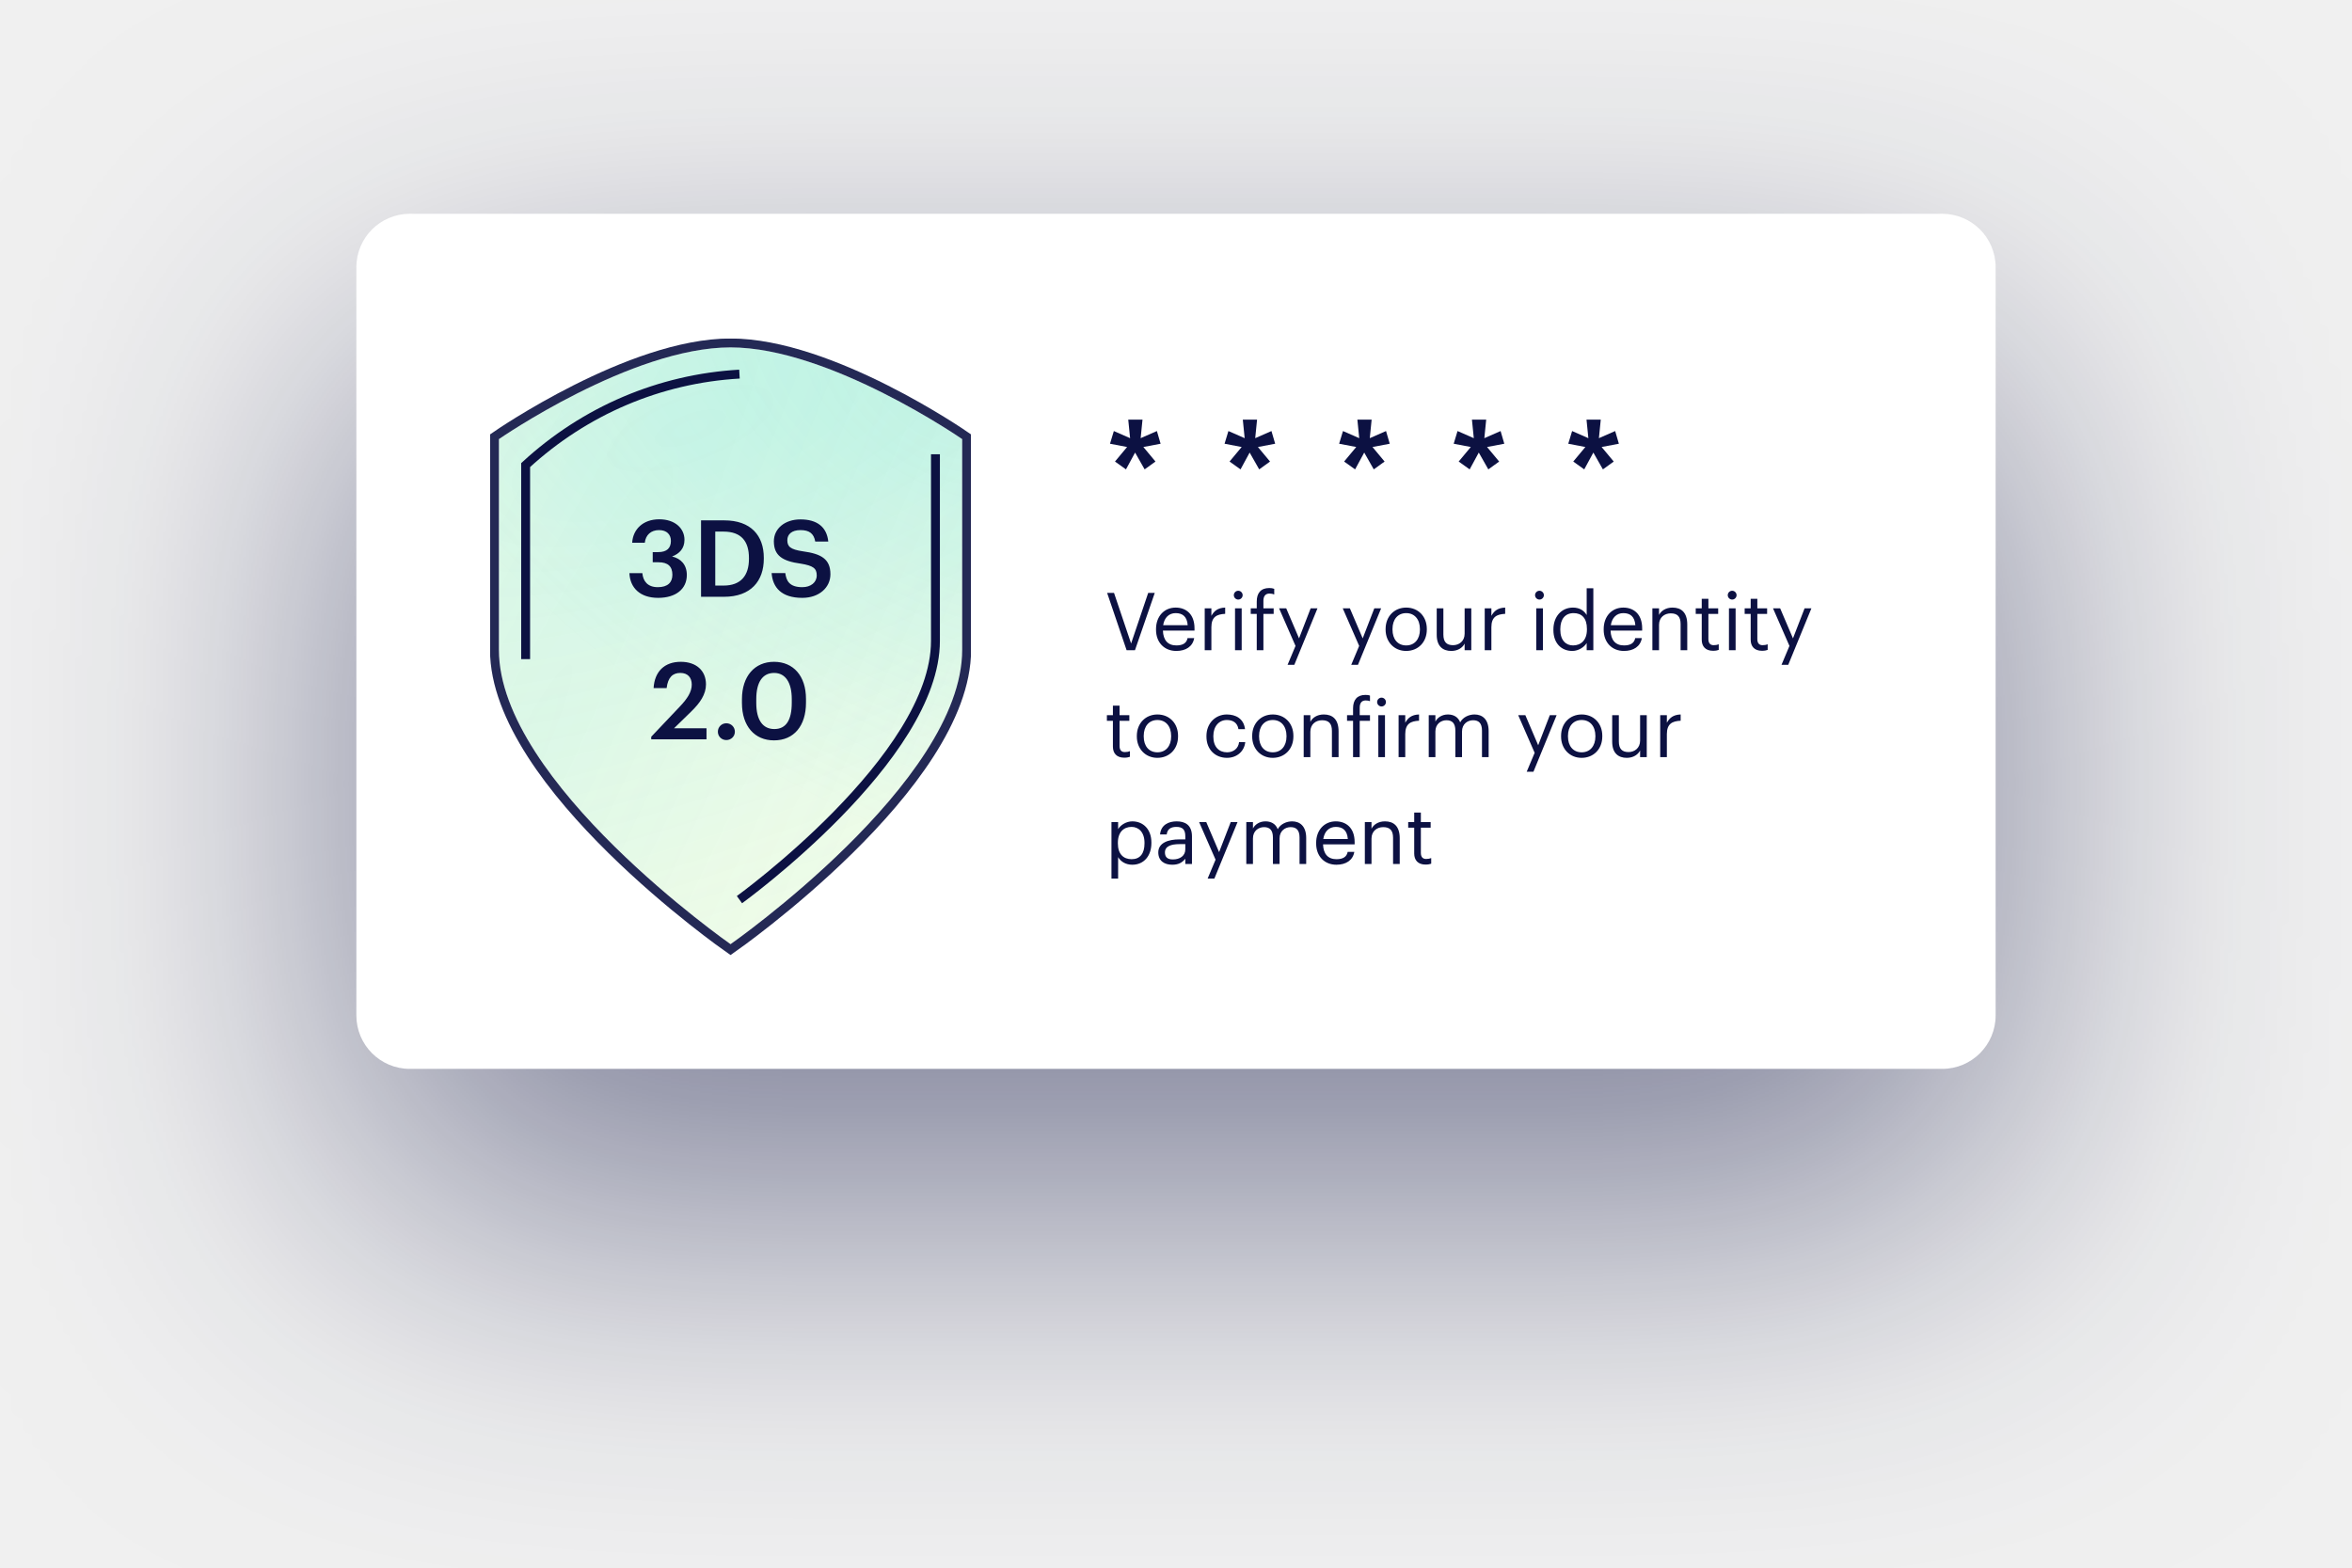
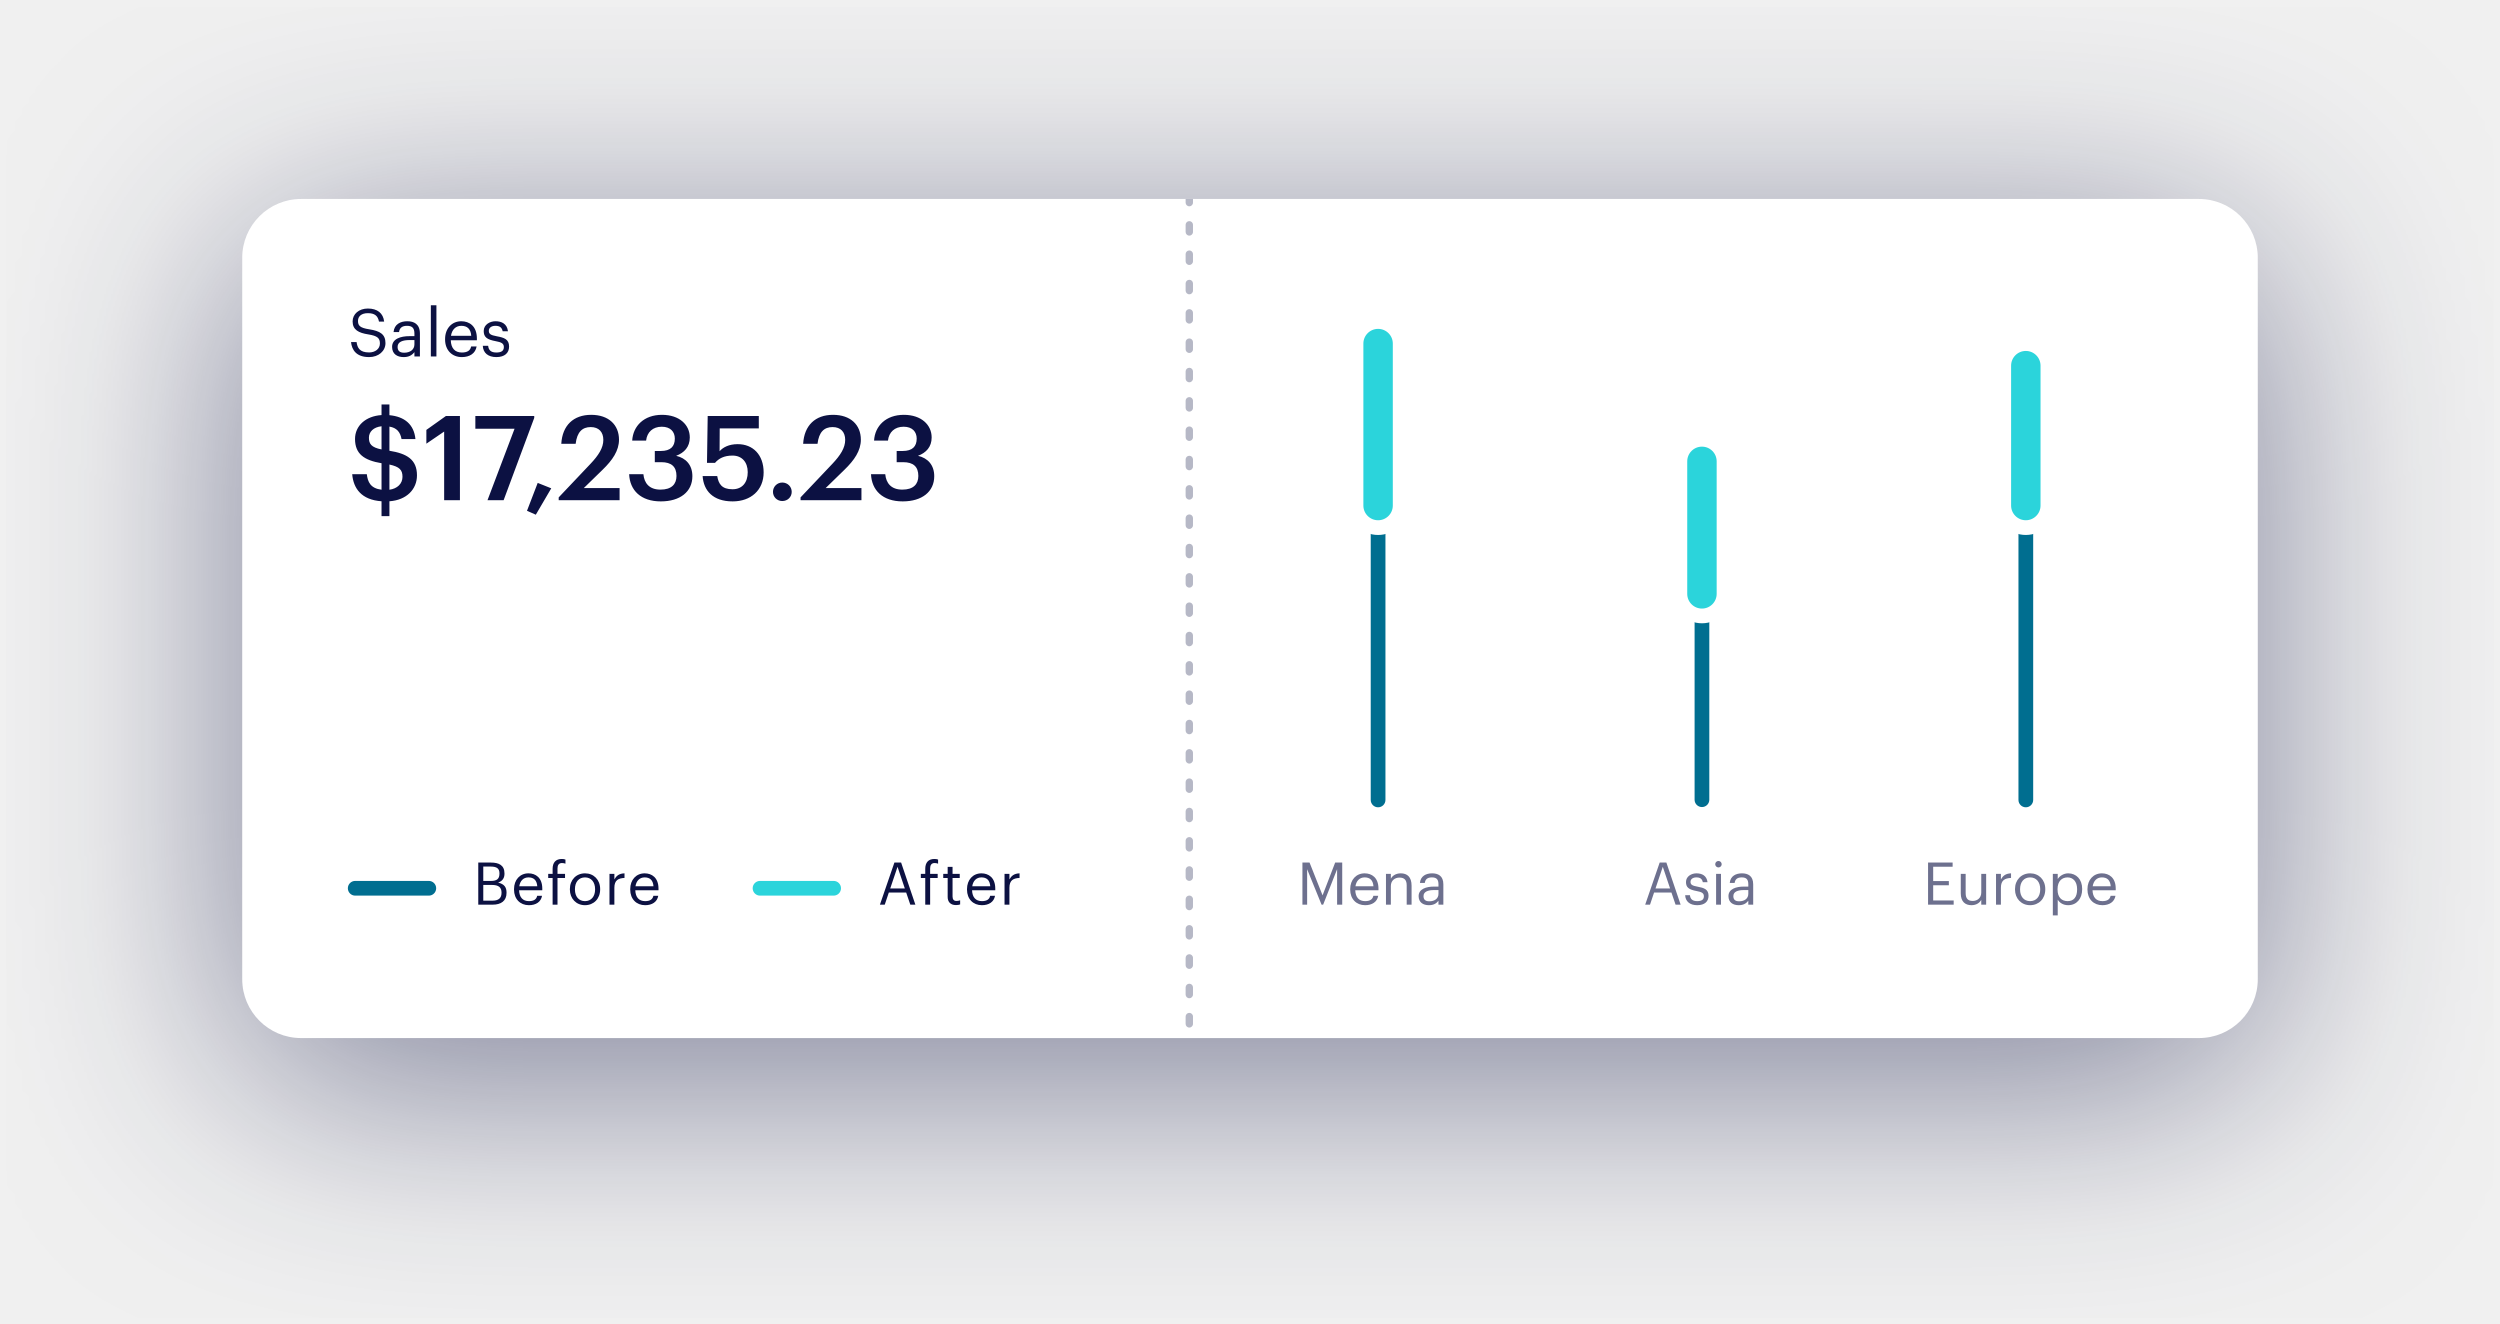
- <svg xmlns="http://www.w3.org/2000/svg" width="264" height="176" viewBox="0 0 264 176" fill="none">
-   <g filter="url(#filter0_d)">
-     <rect x="40" y="24" width="184" height="96" rx="6" fill="white" />
+ <svg xmlns="http://www.w3.org/2000/svg" width="289" height="153" fill="none">
+   <g filter="url(#a)">
+     <g clip-path="url(#b)">
+       <rect x="28" y="23" width="233" height="97" rx="6.807" fill="#fff" />
+       <path d="M42.648 50.596c0-.681.517-1.212 1.457-1.321v2.682c-1.198-.245-1.457-.654-1.457-1.361Zm3.88 4.52c0 .803-.6 1.374-1.511 1.497V53.7c1.184.258 1.51.64 1.51 1.415Zm-2.423 4.546h.912v-1.715c2.001-.136 3.185-1.402 3.185-2.995 0-1.838-1.17-2.519-3.185-2.845v-2.791c.83.136 1.252.612 1.402 1.443h1.606c-.163-1.688-1.252-2.6-3.008-2.764v-1.239h-.912v1.226c-1.852.122-3.064 1.252-3.064 2.763 0 1.73 1.049 2.464 3.064 2.805v3.063c-1.294-.163-1.593-.912-1.702-1.797h-1.688c.136 1.647 1.062 2.968 3.39 3.131v1.715Zm7.239-1.837h1.824V48.09h-1.62l-2.26 1.607v1.593l2.056-1.402v7.937Zm5.01 0h1.864l3.54-9.517v-.218h-6.807v1.47h4.533l-3.13 8.264Zm5.587 1.674 1.784-3.05-1.566-.626-1.239 3.227 1.021.45Zm2.644-1.675h7.039v-1.402h-4.139l2.165-2.11c1.157-1.116 1.906-2.219 1.906-3.485 0-1.715-1.198-2.873-3.213-2.873-2.056 0-3.336 1.226-3.458 3.35h1.66c.164-1.376.777-1.934 1.743-1.934.94 0 1.457.572 1.457 1.484 0 .926-.558 1.784-1.484 2.764l-3.676 3.88v.327Zm11.805.137c2.233 0 3.649-1.117 3.649-2.914 0-1.293-.749-2.096-1.879-2.355.94-.354 1.58-1.021 1.58-2.124 0-1.443-1.185-2.614-3.213-2.614-2.083 0-3.35 1.294-3.445 2.982h1.607c.109-.98.776-1.607 1.81-1.607 1.008 0 1.511.586 1.511 1.375 0 .913-.503 1.43-1.62 1.43h-.694v1.293h.749c1.184 0 1.756.531 1.756 1.593 0 .967-.585 1.58-1.851 1.58-1.307 0-1.88-.763-1.974-1.784h-1.648c.082 1.865 1.348 3.145 3.662 3.145Zm8.306 0c2.096 0 3.58-1.294 3.58-3.35 0-2.041-1.239-3.267-2.995-3.267-1.035 0-1.715.381-2.097.817l.014-2.641h4.52v-1.43h-5.909l-.081 5.419h.925c.436-.504 1.035-.844 2.029-.844 1.075 0 1.756.749 1.756 1.92 0 1.197-.64 1.973-1.756 1.973-1.252 0-1.62-.626-1.77-1.524h-1.688c.109 1.674 1.184 2.927 3.472 2.927Zm5.736-.041c.613 0 1.09-.463 1.09-1.062 0-.6-.477-1.076-1.09-1.076a1.07 1.07 0 0 0-1.076 1.076c0 .599.477 1.062 1.076 1.062Zm2.113-.096h7.038v-1.402h-4.138l2.164-2.11c1.157-1.116 1.906-2.219 1.906-3.485 0-1.715-1.198-2.873-3.213-2.873-2.056 0-3.335 1.226-3.458 3.35h1.661c.163-1.376.776-1.934 1.743-1.934.94 0 1.456.572 1.456 1.484 0 .926-.558 1.784-1.483 2.764l-3.676 3.88v.327Zm11.805.137c2.232 0 3.648-1.117 3.648-2.914 0-1.293-.748-2.096-1.878-2.355.939-.354 1.579-1.021 1.579-2.124 0-1.443-1.185-2.614-3.213-2.614-2.083 0-3.349 1.294-3.444 2.982h1.606c.109-.98.776-1.607 1.811-1.607 1.007 0 1.511.586 1.511 1.375 0 .913-.504 1.43-1.62 1.43h-.695v1.293h.749c1.185 0 1.756.531 1.756 1.593 0 .967-.585 1.58-1.851 1.58-1.307 0-1.879-.763-1.974-1.784h-1.647c.081 1.865 1.347 3.145 3.662 3.145ZM42.67 41.28c1.087 0 1.89-.697 1.89-1.616 0-1.034-.643-1.402-1.86-1.593-1.118-.169-1.317-.444-1.317-.98 0-.514.39-.889 1.14-.889.759 0 1.157.284 1.287.973h.597c-.107-.973-.788-1.509-1.883-1.509-1.034 0-1.762.644-1.762 1.486 0 .972.682 1.332 1.83 1.508 1.042.169 1.325.43 1.325 1.05 0 .62-.543 1.033-1.248 1.033-1.103 0-1.363-.551-1.447-1.202h-.644c.1.934.628 1.738 2.091 1.738Zm4.05-.506c-.56 0-.758-.26-.758-.674 0-.59.59-.789 1.393-.789h.552v.498c0 .62-.513.965-1.187.965Zm-.062.505c.59 0 .95-.199 1.249-.574v.506h.635v-2.642c0-1.119-.697-1.433-1.462-1.433-.774 0-1.501.337-1.585 1.249h.635c.061-.49.368-.72.92-.72.612 0 .857.268.857.904v.29h-.575c-1.026 0-2.006.314-2.006 1.241 0 .82.59 1.18 1.332 1.18Zm3.148-.069h.644v-5.919h-.644v5.92Zm3.583.07c.904 0 1.57-.422 1.708-1.226h-.636c-.084.467-.444.697-1.064.697-.82 0-1.256-.505-1.287-1.417h3.017v-.206c0-1.432-.873-1.992-1.8-1.992-1.102 0-1.875.843-1.875 2.053v.061c0 1.233.804 2.03 1.937 2.03Zm-1.256-2.459c.107-.712.544-1.156 1.195-1.156.658 0 1.087.33 1.148 1.156h-2.343Zm5.248 2.458c.972 0 1.47-.49 1.47-1.217 0-.85-.582-1.034-1.41-1.187-.734-.13-.933-.276-.933-.636 0-.344.298-.574.758-.574.505 0 .75.191.842.628h.613c-.107-.865-.728-1.157-1.448-1.157-.628 0-1.355.383-1.355 1.126 0 .697.352.988 1.394 1.18.62.114.934.252.934.673 0 .43-.268.636-.873.636-.643 0-.896-.299-.942-.773h-.62c.038.819.612 1.301 1.57 1.301Z" fill="#0C1142" />
+       <path d="M158.456 53.333h1.702v39.14a.85.85 0 0 1-1.702 0v-39.14ZM195.895 63.544h1.701v28.93a.851.851 0 0 1-1.701 0v-28.93ZM233.334 53.333h1.702v39.14a.85.85 0 0 1-1.702 0v-39.14Z" fill="#006E90" />
+       <rect x="156.755" y="37.167" width="5.105" height="23.825" rx="2.553" fill="#2BD4DB" stroke="#fff" stroke-width="1.702" />
+       <rect x="194.193" y="50.781" width="5.105" height="20.421" rx="2.553" fill="#2BD4DB" stroke="#fff" stroke-width="1.702" />
+       <rect x="231.632" y="39.719" width="5.105" height="21.272" rx="2.553" fill="#2BD4DB" stroke="#fff" stroke-width="1.702" />
+       <path d="M222.884 104.579h2.961v-.483h-2.369v-1.763h1.811v-.484h-1.811v-1.654h2.247v-.483h-2.839v4.867Zm5.02.061c.571 0 .966-.292 1.13-.626v.565h.565v-3.56h-.565v2.158c0 .64-.477.973-.981.973-.558 0-.823-.279-.823-.905v-2.226h-.565v2.253c0 .98.531 1.368 1.239 1.368Zm2.836-.061h.565v-1.954c0-.878.457-1.102 1.171-1.136v-.531c-.64.02-.946.299-1.171.701v-.64h-.565v3.56Zm3.937.061c1.014 0 1.756-.742 1.756-1.817v-.055c0-1.068-.742-1.81-1.749-1.81-1.007 0-1.749.748-1.749 1.817v.055c0 1.041.728 1.81 1.742 1.81Zm.007-.469c-.722 0-1.164-.531-1.164-1.341v-.055c0-.817.449-1.348 1.164-1.348.708 0 1.164.531 1.164 1.355v.048c0 .803-.449 1.341-1.164 1.341Zm4.34 0c-.695 0-1.171-.429-1.171-1.341v-.055c0-.912.503-1.348 1.164-1.348.599 0 1.096.45 1.096 1.348v.055c0 .864-.382 1.341-1.089 1.341Zm-1.716 1.647h.565v-1.824c.204.354.62.646 1.205.646.98 0 1.62-.749 1.62-1.838v-.054c0-1.11-.687-1.79-1.62-1.79-.517 0-1.001.313-1.205.66v-.599h-.565v4.799Zm5.725-1.178c.803 0 1.395-.374 1.518-1.089h-.565c-.075.415-.395.62-.947.62-.728 0-1.116-.45-1.143-1.26h2.682v-.184c0-1.272-.776-1.769-1.6-1.769-.98 0-1.668.748-1.668 1.824v.054c0 1.096.715 1.804 1.723 1.804Zm-1.117-2.185c.096-.633.484-1.028 1.062-1.028.586 0 .967.293 1.021 1.028h-2.083ZM150.56 104.579h.544v-4.098l1.668 4.098h.184l1.613-4.098v4.098h.592v-4.867h-.816l-1.457 3.791-1.504-3.791h-.824v4.867Zm7.246.061c.803 0 1.395-.374 1.518-1.089h-.565c-.075.415-.395.62-.947.62-.728 0-1.116-.45-1.143-1.26h2.682v-.184c0-1.272-.776-1.769-1.6-1.769-.98 0-1.668.748-1.668 1.824v.054c0 1.096.715 1.804 1.723 1.804Zm-1.117-2.185c.096-.633.484-1.028 1.062-1.028.586 0 .967.293 1.021 1.028h-2.083Zm3.529 2.124h.565v-2.158c0-.64.469-.973.994-.973.571 0 .837.279.837.905v2.226h.565v-2.185c0-1.035-.518-1.436-1.253-1.436-.585 0-.98.292-1.143.626v-.565h-.565v3.56Zm5.014-.388c-.497 0-.674-.231-.674-.599 0-.524.524-.701 1.239-.701h.49v.442c0 .552-.456.858-1.055.858Zm-.054.449c.524 0 .844-.177 1.109-.51v.449h.565v-2.348c0-.994-.619-1.273-1.3-1.273-.687 0-1.334.299-1.409 1.109h.565c.054-.435.327-.64.817-.64.544 0 .762.239.762.804v.258h-.51c-.912 0-1.784.279-1.784 1.103 0 .728.524 1.048 1.185 1.048ZM192.219 100.202l.844 2.505h-1.688l.844-2.505Zm-2.035 4.377h.558l.469-1.402h2.008l.477 1.402h.585l-1.647-4.867h-.776l-1.674 4.867Zm6.016.061c.864 0 1.307-.435 1.307-1.082 0-.756-.518-.919-1.253-1.055-.653-.116-.83-.245-.83-.565 0-.306.265-.511.674-.511.449 0 .667.171.748.559h.545c-.095-.77-.647-1.028-1.287-1.028-.558 0-1.204.34-1.204 1 0 .62.313.878 1.238 1.049.552.102.831.224.831.599 0 .381-.238.565-.776.565-.572 0-.796-.266-.837-.688h-.552c.034.728.545 1.157 1.396 1.157Zm2.453-4.363c.205 0 .375-.17.375-.374a.378.378 0 0 0-.375-.375.377.377 0 0 0-.374.375c0 .204.17.374.374.374Zm-.272 4.302h.565v-3.56h-.565v3.56Zm2.668-.388c-.497 0-.674-.231-.674-.599 0-.524.524-.701 1.239-.701h.49v.442c0 .552-.456.858-1.055.858Zm-.055.449c.524 0 .844-.177 1.11-.51v.449h.565v-2.348c0-.994-.62-1.273-1.3-1.273-.688 0-1.334.299-1.409 1.109h.565c.054-.435.326-.64.816-.64.545 0 .763.239.763.804v.258h-.511c-.912 0-1.783.279-1.783 1.103 0 .728.524 1.048 1.184 1.048Z" fill="#6D708E" />
+       <path d="M137.909 23a.426.426 0 0 0-.851 0h.851Zm-.851 111.89a.425.425 0 1 0 .851 0h-.851Zm0-111.466a.425.425 0 1 0 .851 0h-.851Zm.851 2.543a.426.426 0 0 0-.851 0h.851Zm-.851.847a.425.425 0 1 0 .851 0h-.851Zm.851 2.543a.426.426 0 0 0-.851 0h.851Zm-.851.848a.425.425 0 1 0 .851 0h-.851Zm.851 2.543a.426.426 0 0 0-.851 0h.851Zm-.851.848a.425.425 0 1 0 .851 0h-.851Zm.851 2.543a.426.426 0 0 0-.851 0h.851Zm-.851.847a.425.425 0 1 0 .851 0h-.851Zm.851 2.543a.426.426 0 0 0-.851 0h.851Zm-.851.848a.425.425 0 1 0 .851 0h-.851Zm.851 2.543a.426.426 0 0 0-.851 0h.851Zm-.851.847a.425.425 0 1 0 .851 0h-.851Zm.851 2.543a.426.426 0 0 0-.851 0h.851Zm-.851.848a.425.425 0 1 0 .851 0h-.851Zm.851 2.543a.426.426 0 0 0-.851 0h.851Zm-.851.848a.425.425 0 1 0 .851 0h-.851Zm.851 2.543a.426.426 0 0 0-.851 0h.851Zm-.851.847a.425.425 0 1 0 .851 0h-.851Zm.851 2.543a.426.426 0 0 0-.851 0h.851Zm-.851.848a.425.425 0 1 0 .851 0h-.851Zm.851 2.543a.426.426 0 0 0-.851 0h.851Zm-.851.848a.425.425 0 1 0 .851 0h-.851Zm.851 2.543a.426.426 0 0 0-.851 0h.851Zm-.851.847a.425.425 0 1 0 .851 0h-.851Zm.851 2.543a.426.426 0 0 0-.851 0h.851Zm-.851.848a.425.425 0 1 0 .851 0h-.851Zm.851 2.543a.426.426 0 0 0-.851 0h.851Zm-.851.847a.425.425 0 1 0 .851 0h-.851Zm.851 2.543a.426.426 0 0 0-.851 0h.851Zm-.851.848a.425.425 0 1 0 .851 0h-.851Zm.851 2.543a.426.426 0 0 0-.851 0h.851Zm-.851.848a.425.425 0 1 0 .851 0h-.851Zm.851 2.543a.426.426 0 0 0-.851 0h.851Zm-.851.847a.425.425 0 1 0 .851 0h-.851Zm.851 2.543a.426.426 0 0 0-.851 0h.851Zm-.851.848a.425.425 0 1 0 .851 0h-.851Zm.851 2.543a.426.426 0 0 0-.851 0h.851Zm-.851.847a.425.425 0 1 0 .851 0h-.851Zm.851 2.543a.426.426 0 0 0-.851 0h.851Zm-.851.848a.425.425 0 1 0 .851 0h-.851Zm.851 2.543a.426.426 0 0 0-.851 0h.851Zm-.851.848a.425.425 0 1 0 .851 0h-.851Zm.851 2.543a.426.426 0 0 0-.851 0h.851Zm-.851.847a.425.425 0 1 0 .851 0h-.851Zm.851 2.543a.425.425 0 0 0-.851 0h.851Zm-.851.848a.425.425 0 1 0 .851 0h-.851Zm.851 2.543a.425.425 0 0 0-.851 0h.851Zm-.851.848a.425.425 0 1 0 .851 0h-.851Zm.851 2.543a.426.426 0 0 0-.851 0h.851Zm-.851.847a.425.425 0 1 0 .851 0h-.851Zm.851 2.543a.425.425 0 0 0-.851 0h.851Zm-.851.848a.425.425 0 1 0 .851 0h-.851Zm.851 2.543a.426.426 0 0 0-.851 0h.851Zm-.851.847a.425.425 0 1 0 .851 0h-.851Zm.851 2.543a.425.425 0 0 0-.851 0h.851Zm-.851.848a.425.425 0 1 0 .851 0h-.851Zm.851 2.543a.425.425 0 0 0-.851 0h.851Zm-.851.848a.425.425 0 1 0 .851 0h-.851Zm.851 2.543a.426.426 0 0 0-.851 0h.851Zm-.851.847a.425.425 0 1 0 .851 0h-.851Zm.851 2.543a.425.425 0 0 0-.851 0h.851Zm-.851.848a.425.425 0 1 0 .851 0h-.851Zm.851 2.543a.426.426 0 0 0-.851 0h.851Zm-.851.848a.425.425 0 1 0 .851 0h-.851Zm.851 2.542a.426.426 0 0 0-.851 0h.851ZM137.058 23v.424h.851V23h-.851Zm0 2.967v.847h.851v-.847h-.851Zm0 3.39v.848h.851v-.848h-.851Zm0 3.391v.848h.851v-.848h-.851Zm0 3.39v.848h.851v-.847h-.851Zm0 3.391v.848h.851v-.848h-.851Zm0 3.39v.849h.851v-.848h-.851Zm0 3.392v.847h.851v-.848h-.851Zm0 3.39v.848h.851V49.7h-.851Zm0 3.39v.848h.851v-.847h-.851Zm0 3.391v.848h.851v-.848h-.851Zm0 3.391v.848h.851v-.848h-.851Zm0 3.39v.848h.851v-.847h-.851Zm0 3.391v.848h.851v-.848h-.851Zm0 3.39v.848h.851v-.847h-.851Zm0 3.391v.848h.851v-.848h-.851Zm0 3.391v.848h.851v-.848h-.851Zm0 3.39v.848h.851v-.847h-.851Zm0 3.391v.848h.851v-.848h-.851Zm0 3.39v.849h.851v-.848h-.851Zm0 3.391v.848h.851v-.848h-.851Zm0 3.391v.848h.851v-.848h-.851Zm0 3.39v.848h.851v-.847h-.851Zm0 3.391v.848h.851v-.848h-.851Zm0 3.391v.848h.851v-.848h-.851Zm0 3.391v.847h.851v-.847h-.851Zm0 3.39v.848h.851v-.848h-.851Zm0 3.391v.847h.851v-.847h-.851Zm0 3.39v.848h.851v-.848h-.851Zm0 3.391v.848h.851v-.848h-.851Zm0 3.391v.847h.851v-.847h-.851Zm0 3.39v.848h.851v-.848h-.851Zm0 3.391v.848h.851v-.848h-.851Zm0 3.39v.424h.851v-.424h-.851Z" fill="#B6B8C6" />
+       <rect x="40.211" y="101.833" width="10.21" height="1.702" rx=".851" fill="#006E90" />
+       <path d="M55.288 104.579h1.668c.973 0 1.6-.442 1.6-1.361v-.028c0-.633-.266-.993-.974-1.164.559-.19.736-.585.736-1.028v-.027c0-.96-.66-1.259-1.566-1.259h-1.464v4.867Zm.579-2.743v-1.661h.871c.681 0 1 .224 1 .776v.027c0 .599-.271.858-.986.858h-.885Zm0 2.28v-1.817h.994c.783 0 1.116.286 1.116.885v.027c0 .592-.327.905-1.034.905h-1.076Zm5.276.524c.803 0 1.395-.374 1.518-1.089h-.565c-.075.415-.395.62-.946.62-.729 0-1.117-.45-1.144-1.26h2.682v-.184c0-1.272-.776-1.769-1.6-1.769-.98 0-1.667.748-1.667 1.824v.054c0 1.096.715 1.804 1.722 1.804Zm-1.116-2.185c.095-.633.483-1.028 1.062-1.028.585 0 .966.293 1.02 1.028h-2.082Zm3.855 2.124h.565v-3.084h.871v-.476h-.871v-.64c0-.361.15-.613.517-.613.157 0 .3.034.402.075v-.476a1.145 1.145 0 0 0-.422-.068c-.708 0-1.062.422-1.062 1.143v.579h-.51v.476h.51v3.084Zm3.739.061c1.014 0 1.756-.742 1.756-1.817v-.055c0-1.068-.742-1.81-1.75-1.81-1.007 0-1.749.748-1.749 1.817v.055c0 1.041.729 1.81 1.743 1.81Zm.007-.469c-.722 0-1.164-.531-1.164-1.341v-.055c0-.817.449-1.348 1.164-1.348.708 0 1.164.531 1.164 1.355v.048c0 .803-.45 1.341-1.164 1.341Zm2.828.408h.565v-1.954c0-.878.456-1.102 1.171-1.136v-.531c-.64.02-.946.299-1.17.701v-.64h-.566v3.56Zm4.12.061c.804 0 1.396-.374 1.519-1.089h-.565c-.075.415-.395.62-.947.62-.728 0-1.116-.45-1.143-1.26h2.682v-.184c0-1.272-.776-1.769-1.6-1.769-.98 0-1.668.748-1.668 1.824v.054c0 1.096.715 1.804 1.723 1.804Zm-1.116-2.185c.096-.633.484-1.028 1.062-1.028.586 0 .967.293 1.021 1.028H73.46Z" fill="#0C1142" />
+       <rect x="87.009" y="101.833" width="10.21" height="1.702" rx=".851" fill="#2BD4DB" />
+       <path d="m103.754 100.202.844 2.505h-1.688l.844-2.505Zm-2.035 4.377h.558l.47-1.402h2.008l.476 1.402h.586l-1.648-4.867h-.776l-1.674 4.867Zm5.24 0h.565v-3.084h.871v-.476h-.871v-.64c0-.361.15-.613.517-.613.157 0 .3.034.402.075v-.476a1.144 1.144 0 0 0-.422-.068c-.708 0-1.062.422-1.062 1.143v.579h-.511v.476h.511v3.084Zm3.55.048c.232 0 .368-.034.484-.075v-.477a1.16 1.16 0 0 1-.436.075c-.286 0-.442-.17-.442-.517v-2.138h.83v-.476h-.83v-.81h-.565v.81h-.511v.476h.511v2.192c0 .558.313.94.959.94Zm2.999.013c.803 0 1.395-.374 1.518-1.089h-.565c-.075.415-.395.62-.947.62-.728 0-1.116-.45-1.143-1.26h2.682v-.184c0-1.272-.776-1.769-1.6-1.769-.98 0-1.668.748-1.668 1.824v.054c0 1.096.715 1.804 1.723 1.804Zm-1.117-2.185c.096-.633.484-1.028 1.062-1.028.586 0 .967.293 1.021 1.028h-2.083Zm3.733 2.124h.565v-1.954c0-.878.456-1.102 1.171-1.136v-.531c-.64.02-.946.299-1.171.701v-.64h-.565v3.56Z" fill="#0C1142" />
+     </g>
  </g>
-   <path d="M126.457 73H127.393L129.616 66.565H128.878L126.961 72.244L125.044 66.565H124.27L126.457 73ZM132.035 73.081C133.097 73.081 133.88 72.586 134.042 71.641H133.295C133.196 72.19 132.773 72.46 132.044 72.46C131.081 72.46 130.568 71.866 130.532 70.795H134.078V70.552C134.078 68.869 133.052 68.212 131.963 68.212C130.667 68.212 129.758 69.202 129.758 70.624V70.696C129.758 72.145 130.703 73.081 132.035 73.081ZM130.559 70.192C130.685 69.355 131.198 68.833 131.963 68.833C132.737 68.833 133.241 69.22 133.313 70.192H130.559ZM135.224 73H135.971V70.417C135.971 69.256 136.574 68.959 137.519 68.914V68.212C136.673 68.239 136.268 68.608 135.971 69.139V68.293H135.224V73ZM138.986 67.312C139.256 67.312 139.481 67.087 139.481 66.817C139.481 66.547 139.256 66.322 138.986 66.322C138.716 66.322 138.491 66.547 138.491 66.817C138.491 67.087 138.716 67.312 138.986 67.312ZM138.626 73H139.373V68.293H138.626V73ZM141.064 73H141.811V68.923H142.963V68.293H141.811V67.447C141.811 66.97 142.009 66.637 142.495 66.637C142.702 66.637 142.891 66.682 143.026 66.736V66.106C142.837 66.043 142.711 66.016 142.468 66.016C141.532 66.016 141.064 66.574 141.064 67.528V68.293H140.389V68.923H141.064V73ZM144.524 74.638H145.28L147.881 68.293H147.116L145.811 71.668L144.371 68.293H143.57L145.415 72.514L144.524 74.638ZM151.669 74.638H152.425L155.026 68.293H154.261L152.956 71.668L151.516 68.293H150.715L152.56 72.514L151.669 74.638ZM157.831 73.081C159.172 73.081 160.153 72.1 160.153 70.678V70.606C160.153 69.193 159.172 68.212 157.84 68.212C156.508 68.212 155.527 69.202 155.527 70.615V70.687C155.527 72.064 156.49 73.081 157.831 73.081ZM157.84 72.46C156.886 72.46 156.301 71.758 156.301 70.687V70.615C156.301 69.535 156.895 68.833 157.84 68.833C158.776 68.833 159.379 69.535 159.379 70.624V70.687C159.379 71.749 158.785 72.46 157.84 72.46ZM162.903 73.081C163.659 73.081 164.181 72.694 164.397 72.253V73H165.144V68.293H164.397V71.146C164.397 71.992 163.767 72.433 163.101 72.433C162.363 72.433 162.012 72.064 162.012 71.236V68.293H161.265V71.272C161.265 72.568 161.967 73.081 162.903 73.081ZM166.653 73H167.4V70.417C167.4 69.256 168.003 68.959 168.948 68.914V68.212C168.102 68.239 167.697 68.608 167.4 69.139V68.293H166.653V73ZM172.797 67.312C173.067 67.312 173.292 67.087 173.292 66.817C173.292 66.547 173.067 66.322 172.797 66.322C172.527 66.322 172.302 66.547 172.302 66.817C172.302 67.087 172.527 67.312 172.797 67.312ZM172.437 73H173.184V68.293H172.437V73ZM176.567 72.46C175.775 72.46 175.136 71.893 175.136 70.705V70.633C175.136 69.49 175.694 68.833 176.63 68.833C177.548 68.833 178.124 69.4 178.124 70.606V70.678C178.124 71.884 177.44 72.46 176.567 72.46ZM176.486 73.081C177.17 73.081 177.827 72.649 178.097 72.19V73H178.844V66.043H178.097V69.049C177.827 68.59 177.341 68.212 176.558 68.212C175.262 68.212 174.362 69.229 174.362 70.669V70.741C174.362 72.208 175.253 73.081 176.486 73.081ZM182.282 73.081C183.344 73.081 184.127 72.586 184.289 71.641H183.542C183.443 72.19 183.02 72.46 182.291 72.46C181.328 72.46 180.815 71.866 180.779 70.795H184.325V70.552C184.325 68.869 183.299 68.212 182.21 68.212C180.914 68.212 180.005 69.202 180.005 70.624V70.696C180.005 72.145 180.95 73.081 182.282 73.081ZM180.806 70.192C180.932 69.355 181.445 68.833 182.21 68.833C182.984 68.833 183.488 69.22 183.56 70.192H180.806ZM185.471 73H186.218V70.147C186.218 69.301 186.839 68.86 187.532 68.86C188.288 68.86 188.639 69.229 188.639 70.057V73H189.386V70.111C189.386 68.743 188.702 68.212 187.73 68.212C186.956 68.212 186.434 68.599 186.218 69.04V68.293H185.471V73ZM192.281 73.063C192.587 73.063 192.767 73.018 192.92 72.964V72.334C192.758 72.397 192.578 72.433 192.344 72.433C191.966 72.433 191.759 72.208 191.759 71.749V68.923H192.857V68.293H191.759V67.222H191.012V68.293H190.337V68.923H191.012V71.821C191.012 72.559 191.426 73.063 192.281 73.063ZM194.427 67.312C194.697 67.312 194.922 67.087 194.922 66.817C194.922 66.547 194.697 66.322 194.427 66.322C194.157 66.322 193.932 66.547 193.932 66.817C193.932 67.087 194.157 67.312 194.427 67.312ZM194.067 73H194.814V68.293H194.067V73ZM197.774 73.063C198.08 73.063 198.26 73.018 198.413 72.964V72.334C198.251 72.397 198.071 72.433 197.837 72.433C197.459 72.433 197.252 72.208 197.252 71.749V68.923H198.35V68.293H197.252V67.222H196.505V68.293H195.83V68.923H196.505V71.821C196.505 72.559 196.919 73.063 197.774 73.063ZM199.965 74.638H200.721L203.322 68.293H202.557L201.252 71.668L199.812 68.293H199.011L200.856 72.514L199.965 74.638ZM126.187 85.063C126.493 85.063 126.673 85.018 126.826 84.964V84.334C126.664 84.397 126.484 84.433 126.25 84.433C125.872 84.433 125.665 84.208 125.665 83.749V80.923H126.763V80.293H125.665V79.222H124.918V80.293H124.243V80.923H124.918V83.821C124.918 84.559 125.332 85.063 126.187 85.063ZM129.908 85.081C131.249 85.081 132.23 84.1 132.23 82.678V82.606C132.23 81.193 131.249 80.212 129.917 80.212C128.585 80.212 127.604 81.202 127.604 82.615V82.687C127.604 84.064 128.567 85.081 129.908 85.081ZM129.917 84.46C128.963 84.46 128.378 83.758 128.378 82.687V82.615C128.378 81.535 128.972 80.833 129.917 80.833C130.853 80.833 131.456 81.535 131.456 82.624V82.687C131.456 83.749 130.862 84.46 129.917 84.46ZM137.722 85.081C138.856 85.081 139.675 84.325 139.774 83.308H139.081C139 84.073 138.397 84.46 137.731 84.46C136.822 84.46 136.192 83.848 136.192 82.696V82.624C136.192 81.517 136.849 80.833 137.704 80.833C138.352 80.833 138.892 81.112 139.009 81.859H139.747C139.603 80.662 138.685 80.212 137.704 80.212C136.444 80.212 135.418 81.184 135.418 82.624V82.696C135.418 84.154 136.408 85.081 137.722 85.081ZM142.855 85.081C144.196 85.081 145.177 84.1 145.177 82.678V82.606C145.177 81.193 144.196 80.212 142.864 80.212C141.532 80.212 140.551 81.202 140.551 82.615V82.687C140.551 84.064 141.514 85.081 142.855 85.081ZM142.864 84.46C141.91 84.46 141.325 83.758 141.325 82.687V82.615C141.325 81.535 141.919 80.833 142.864 80.833C143.8 80.833 144.403 81.535 144.403 82.624V82.687C144.403 83.749 143.809 84.46 142.864 84.46ZM146.333 85H147.08V82.147C147.08 81.301 147.701 80.86 148.394 80.86C149.15 80.86 149.501 81.229 149.501 82.057V85H150.248V82.111C150.248 80.743 149.564 80.212 148.592 80.212C147.818 80.212 147.296 80.599 147.08 81.04V80.293H146.333V85ZM151.874 85H152.621V80.923H153.773V80.293H152.621V79.447C152.621 78.97 152.81 78.637 153.287 78.637C153.494 78.637 153.638 78.664 153.773 78.718V78.088C153.629 78.034 153.503 78.016 153.26 78.016C152.333 78.016 151.874 78.574 151.874 79.528V80.293H151.199V80.923H151.874V85ZM155.07 79.312C155.34 79.312 155.565 79.087 155.565 78.817C155.565 78.547 155.34 78.322 155.07 78.322C154.8 78.322 154.575 78.547 154.575 78.817C154.575 79.087 154.8 79.312 155.07 79.312ZM154.71 85H155.457V80.293H154.71V85ZM156.985 85H157.732V82.417C157.732 81.256 158.335 80.959 159.28 80.914V80.212C158.434 80.239 158.029 80.608 157.732 81.139V80.293H156.985V85ZM160.369 85H161.116V82.12C161.116 81.274 161.746 80.86 162.358 80.86C163.006 80.86 163.357 81.202 163.357 82.03V85H164.104V82.12C164.104 81.274 164.734 80.86 165.346 80.86C165.994 80.86 166.345 81.202 166.345 82.03V85H167.092V82.084C167.092 80.716 166.354 80.212 165.508 80.212C164.923 80.212 164.221 80.482 163.897 81.094C163.654 80.464 163.123 80.212 162.52 80.212C161.845 80.212 161.332 80.572 161.116 81.013V80.293H160.369V85ZM171.366 86.638H172.122L174.723 80.293H173.958L172.653 83.668L171.213 80.293H170.412L172.257 84.514L171.366 86.638ZM177.527 85.081C178.868 85.081 179.849 84.1 179.849 82.678V82.606C179.849 81.193 178.868 80.212 177.536 80.212C176.204 80.212 175.223 81.202 175.223 82.615V82.687C175.223 84.064 176.186 85.081 177.527 85.081ZM177.536 84.46C176.582 84.46 175.997 83.758 175.997 82.687V82.615C175.997 81.535 176.591 80.833 177.536 80.833C178.472 80.833 179.075 81.535 179.075 82.624V82.687C179.075 83.749 178.481 84.46 177.536 84.46ZM182.599 85.081C183.355 85.081 183.877 84.694 184.093 84.253V85H184.84V80.293H184.093V83.146C184.093 83.992 183.463 84.433 182.797 84.433C182.059 84.433 181.708 84.064 181.708 83.236V80.293H180.961V83.272C180.961 84.568 181.663 85.081 182.599 85.081ZM186.35 85H187.097V82.417C187.097 81.256 187.7 80.959 188.645 80.914V80.212C187.799 80.239 187.394 80.608 187.097 81.139V80.293H186.35V85ZM127.024 96.46C126.106 96.46 125.476 95.893 125.476 94.687V94.615C125.476 93.409 126.142 92.833 127.015 92.833C127.807 92.833 128.464 93.427 128.464 94.615V94.687C128.464 95.83 127.96 96.46 127.024 96.46ZM124.756 98.638H125.503V96.226C125.773 96.694 126.322 97.081 127.096 97.081C128.392 97.081 129.238 96.091 129.238 94.651V94.579C129.238 93.112 128.329 92.212 127.096 92.212C126.412 92.212 125.773 92.626 125.503 93.085V92.293H124.756V98.638ZM131.65 96.487C130.993 96.487 130.759 96.181 130.759 95.695C130.759 95.002 131.452 94.768 132.397 94.768H133.045V95.353C133.045 96.082 132.442 96.487 131.65 96.487ZM131.578 97.081C132.271 97.081 132.694 96.847 133.045 96.406V97H133.792V93.895C133.792 92.581 132.973 92.212 132.073 92.212C131.164 92.212 130.309 92.608 130.21 93.679H130.957C131.029 93.103 131.389 92.833 132.037 92.833C132.757 92.833 133.045 93.148 133.045 93.895V94.237H132.37C131.164 94.237 130.012 94.606 130.012 95.695C130.012 96.658 130.705 97.081 131.578 97.081ZM135.55 98.638H136.306L138.907 92.293H138.142L136.837 95.668L135.397 92.293H134.596L136.441 96.514L135.55 98.638ZM139.891 97H140.638V94.12C140.638 93.274 141.268 92.86 141.88 92.86C142.528 92.86 142.879 93.202 142.879 94.03V97H143.626V94.12C143.626 93.274 144.256 92.86 144.868 92.86C145.516 92.86 145.867 93.202 145.867 94.03V97H146.614V94.084C146.614 92.716 145.876 92.212 145.03 92.212C144.445 92.212 143.743 92.482 143.419 93.094C143.176 92.464 142.645 92.212 142.042 92.212C141.367 92.212 140.854 92.572 140.638 93.013V92.293H139.891V97ZM150.008 97.081C151.07 97.081 151.853 96.586 152.015 95.641H151.268C151.169 96.19 150.746 96.46 150.017 96.46C149.054 96.46 148.541 95.866 148.505 94.795H152.051V94.552C152.051 92.869 151.025 92.212 149.936 92.212C148.64 92.212 147.731 93.202 147.731 94.624V94.696C147.731 96.145 148.676 97.081 150.008 97.081ZM148.532 94.192C148.658 93.355 149.171 92.833 149.936 92.833C150.71 92.833 151.214 93.22 151.286 94.192H148.532ZM153.197 97H153.944V94.147C153.944 93.301 154.565 92.86 155.258 92.86C156.014 92.86 156.365 93.229 156.365 94.057V97H157.112V94.111C157.112 92.743 156.428 92.212 155.456 92.212C154.682 92.212 154.16 92.599 153.944 93.04V92.293H153.197V97ZM160.007 97.063C160.313 97.063 160.493 97.018 160.646 96.964V96.334C160.484 96.397 160.304 96.433 160.07 96.433C159.692 96.433 159.485 96.208 159.485 95.749V92.923H160.583V92.293H159.485V91.222H158.738V92.293H158.063V92.923H158.738V95.821C158.738 96.559 159.152 97.063 160.007 97.063Z" fill="#0C1142" />
-   <path d="M126.384 52.696L127.408 50.808L128.48 52.696L129.696 51.816L128.336 50.184L130.272 49.816L129.856 48.392L128.032 49.192L128.24 47.112H126.64L126.848 49.192L125.024 48.392L124.592 49.816L126.512 50.184L125.152 51.816L126.384 52.696ZM139.243 52.696L140.267 50.808L141.339 52.696L142.555 51.816L141.195 50.184L143.131 49.816L142.715 48.392L140.891 49.192L141.099 47.112H139.499L139.707 49.192L137.883 48.392L137.451 49.816L139.371 50.184L138.011 51.816L139.243 52.696ZM152.103 52.696L153.127 50.808L154.199 52.696L155.415 51.816L154.055 50.184L155.991 49.816L155.575 48.392L153.751 49.192L153.959 47.112H152.359L152.567 49.192L150.743 48.392L150.311 49.816L152.231 50.184L150.871 51.816L152.103 52.696ZM164.962 52.696L165.986 50.808L167.058 52.696L168.274 51.816L166.914 50.184L168.85 49.816L168.434 48.392L166.61 49.192L166.818 47.112H165.218L165.426 49.192L163.602 48.392L163.17 49.816L165.09 50.184L163.73 51.816L164.962 52.696ZM177.822 52.696L178.846 50.808L179.918 52.696L181.134 51.816L179.774 50.184L181.71 49.816L181.294 48.392L179.47 49.192L179.678 47.112H178.078L178.286 49.192L176.462 48.392L176.03 49.816L177.95 50.184L176.59 51.816L177.822 52.696Z" fill="#0C1142" />
-   <mask id="path-5-outside-1" maskUnits="userSpaceOnUse" x="55" y="38" width="54" height="70" fill="black">
-     <rect fill="white" x="55" y="38" width="54" height="70" />
-     <path d="M56 49.298C56 49.298 70.876 39 82 39C93.124 39 108 49.298 108 49.298C108 49.298 108 58.498 108 72.955C108 87.835 82 106 82 106C82 106 56 87.835 56 72.955C56 59.062 56 49.298 56 49.298Z" />
-   </mask>
-   <path d="M56 49.298C56 49.298 70.876 39 82 39C93.124 39 108 49.298 108 49.298C108 49.298 108 58.498 108 72.955C108 87.835 82 106 82 106C82 106 56 87.835 56 72.955C56 59.062 56 49.298 56 49.298Z" fill="#FFFFE9" />
-   <path d="M56 49.298C56 49.298 70.876 39 82 39C93.124 39 108 49.298 108 49.298C108 49.298 108 58.498 108 72.955C108 87.835 82 106 82 106C82 106 56 87.835 56 72.955C56 59.062 56 49.298 56 49.298Z" fill="url(#paint0_radial)" fill-opacity="0.15" />
-   <path d="M56 49.298C56 49.298 70.876 39 82 39C93.124 39 108 49.298 108 49.298C108 49.298 108 58.498 108 72.955C108 87.835 82 106 82 106C82 106 56 87.835 56 72.955C56 59.062 56 49.298 56 49.298Z" fill="url(#paint1_radial)" fill-opacity="0.15" />
-   <path d="M56 49.298C56 49.298 70.876 39 82 39C93.124 39 108 49.298 108 49.298C108 49.298 108 58.498 108 72.955C108 87.835 82 106 82 106C82 106 56 87.835 56 72.955C56 59.062 56 49.298 56 49.298Z" fill="url(#paint2_radial)" fill-opacity="0.15" />
-   <path d="M56 49.298C56 49.298 70.876 39 82 39C93.124 39 108 49.298 108 49.298C108 49.298 108 58.498 108 72.955C108 87.835 82 106 82 106C82 106 56 87.835 56 72.955C56 59.062 56 49.298 56 49.298Z" stroke="#242955" stroke-width="2" mask="url(#path-5-outside-1)" />
-   <path d="M105 51C105 51 105 63.162 105 71.946C105 85.092 83 101 83 101" stroke="#0C1142" />
-   <path d="M83 42C74.045 42.52 65.667 46.085 59 52.213C59 59.021 59 74 59 74" stroke="#0C1142" />
-   <path d="M73.876 67.12C75.844 67.12 77.093 66.136 77.093 64.552C77.093 63.412 76.433 62.704 75.436 62.476C76.264 62.164 76.829 61.576 76.829 60.604C76.829 59.332 75.784 58.3 73.996 58.3C72.16 58.3 71.044 59.44 70.96 60.928H72.376C72.472 60.064 73.061 59.512 73.972 59.512C74.861 59.512 75.305 60.028 75.305 60.724C75.305 61.528 74.861 61.984 73.876 61.984H73.264V63.124H73.924C74.969 63.124 75.472 63.592 75.472 64.528C75.472 65.38 74.957 65.92 73.841 65.92C72.689 65.92 72.184 65.248 72.1 64.348H70.648C70.721 65.992 71.837 67.12 73.876 67.12ZM78.689 67H81.269C84.281 67 85.733 65.224 85.733 62.728V62.62C85.733 60.124 84.281 58.42 81.293 58.42H78.689V67ZM80.285 65.74V59.68H81.209C83.225 59.68 84.065 60.796 84.065 62.644V62.74C84.065 64.636 83.141 65.74 81.221 65.74H80.285ZM90.054 67.12C91.95 67.12 93.21 65.956 93.21 64.468C93.21 62.752 92.166 62.176 90.15 61.9C88.662 61.684 88.374 61.336 88.374 60.64C88.374 59.98 88.878 59.512 89.85 59.512C90.834 59.512 91.35 59.896 91.506 60.796H92.97C92.802 59.152 91.698 58.312 89.85 58.312C88.062 58.312 86.862 59.368 86.862 60.772C86.862 62.38 87.834 63.004 89.886 63.28C91.278 63.508 91.674 63.808 91.674 64.6C91.674 65.392 91.002 65.92 90.054 65.92C88.602 65.92 88.254 65.2 88.146 64.336H86.61C86.73 65.956 87.714 67.12 90.054 67.12ZM73.098 83H79.302V81.764H75.654L77.562 79.904C78.582 78.92 79.242 77.948 79.242 76.832C79.242 75.32 78.186 74.3 76.41 74.3C74.598 74.3 73.47 75.38 73.362 77.252H74.826C74.97 76.04 75.51 75.548 76.362 75.548C77.19 75.548 77.646 76.052 77.646 76.856C77.646 77.672 77.154 78.428 76.338 79.292L73.098 82.712V83ZM81.525 83.084C82.065 83.084 82.485 82.676 82.485 82.148C82.485 81.62 82.065 81.2 81.525 81.2C80.997 81.2 80.577 81.62 80.577 82.148C80.577 82.676 80.997 83.084 81.525 83.084ZM86.88 83.12C89.124 83.12 90.468 81.476 90.468 78.896V78.464C90.468 75.884 89.052 74.3 86.88 74.3C84.72 74.3 83.28 75.896 83.28 78.5V78.932C83.28 81.512 84.696 83.12 86.88 83.12ZM86.916 81.848C85.632 81.848 84.888 80.864 84.888 78.92V78.488C84.888 76.58 85.596 75.548 86.892 75.548C88.176 75.548 88.872 76.652 88.872 78.476V78.896C88.872 80.84 88.236 81.848 86.916 81.848Z" fill="#0C1142" />
  <defs>
-     <filter id="filter0_d" x="0" y="0" width="264" height="176" filterUnits="userSpaceOnUse" color-interpolation-filters="sRGB">
+     <clipPath id="b">
+       <rect x="28" y="23" width="233" height="97" rx="6.807" fill="#fff" />
+     </clipPath>
+     <filter id="a" x=".772" y=".877" width="287.456" height="151.456" filterUnits="userSpaceOnUse" color-interpolation-filters="sRGB">
      <feFlood flood-opacity="0" result="BackgroundImageFix" />
-       <feColorMatrix in="SourceAlpha" type="matrix" values="0 0 0 0 0 0 0 0 0 0 0 0 0 0 0 0 0 0 127 0" />
-       <feOffset dy="16" />
-       <feGaussianBlur stdDeviation="20" />
-       <feColorMatrix type="matrix" values="0 0 0 0 0.047 0 0 0 0 0.067 0 0 0 0 0.259 0 0 0 0.5 0" />
-       <feBlend mode="normal" in2="BackgroundImageFix" result="effect1_dropShadow" />
-       <feBlend mode="normal" in="SourceGraphic" in2="effect1_dropShadow" result="shape" />
+       <feColorMatrix in="SourceAlpha" values="0 0 0 0 0 0 0 0 0 0 0 0 0 0 0 0 0 0 127 0" result="hardAlpha" />
+       <feOffset dy="5.105" />
+       <feGaussianBlur stdDeviation="13.614" />
+       <feColorMatrix values="0 0 0 0 0.047 0 0 0 0 0.067 0 0 0 0 0.259 0 0 0 0.5 0" />
+       <feBlend in2="BackgroundImageFix" result="effect1_dropShadow_5041_46222" />
+       <feBlend in="SourceGraphic" in2="effect1_dropShadow_5041_46222" result="shape" />
    </filter>
-     <radialGradient id="paint0_radial" cx="0" cy="0" r="1" gradientUnits="userSpaceOnUse" gradientTransform="translate(104.941 44.5036) rotate(122.865) scale(46.1506 80.821)">
-       <stop stop-color="#2BD4DB" />
-       <stop offset="1" stop-color="#2BD4DB" stop-opacity="0" />
-     </radialGradient>
-     <radialGradient id="paint1_radial" cx="0" cy="0" r="1" gradientUnits="userSpaceOnUse" gradientTransform="translate(77.2206 48.0929) rotate(69.4767) scale(81.2498 212.732)">
-       <stop stop-color="#2BD4DB" />
-       <stop offset="1" stop-color="#2BD4DB" stop-opacity="0" />
-     </radialGradient>
-     <radialGradient id="paint2_radial" cx="0" cy="0" r="1" gradientUnits="userSpaceOnUse" gradientTransform="translate(57.3271 88.2608) rotate(25.9593) scale(58.8293 478.1)">
-       <stop stop-color="#2BD4DB" stop-opacity="0.5" />
-       <stop offset="1" stop-color="#2BD4DB" stop-opacity="0" />
-     </radialGradient>
  </defs>
</svg>
